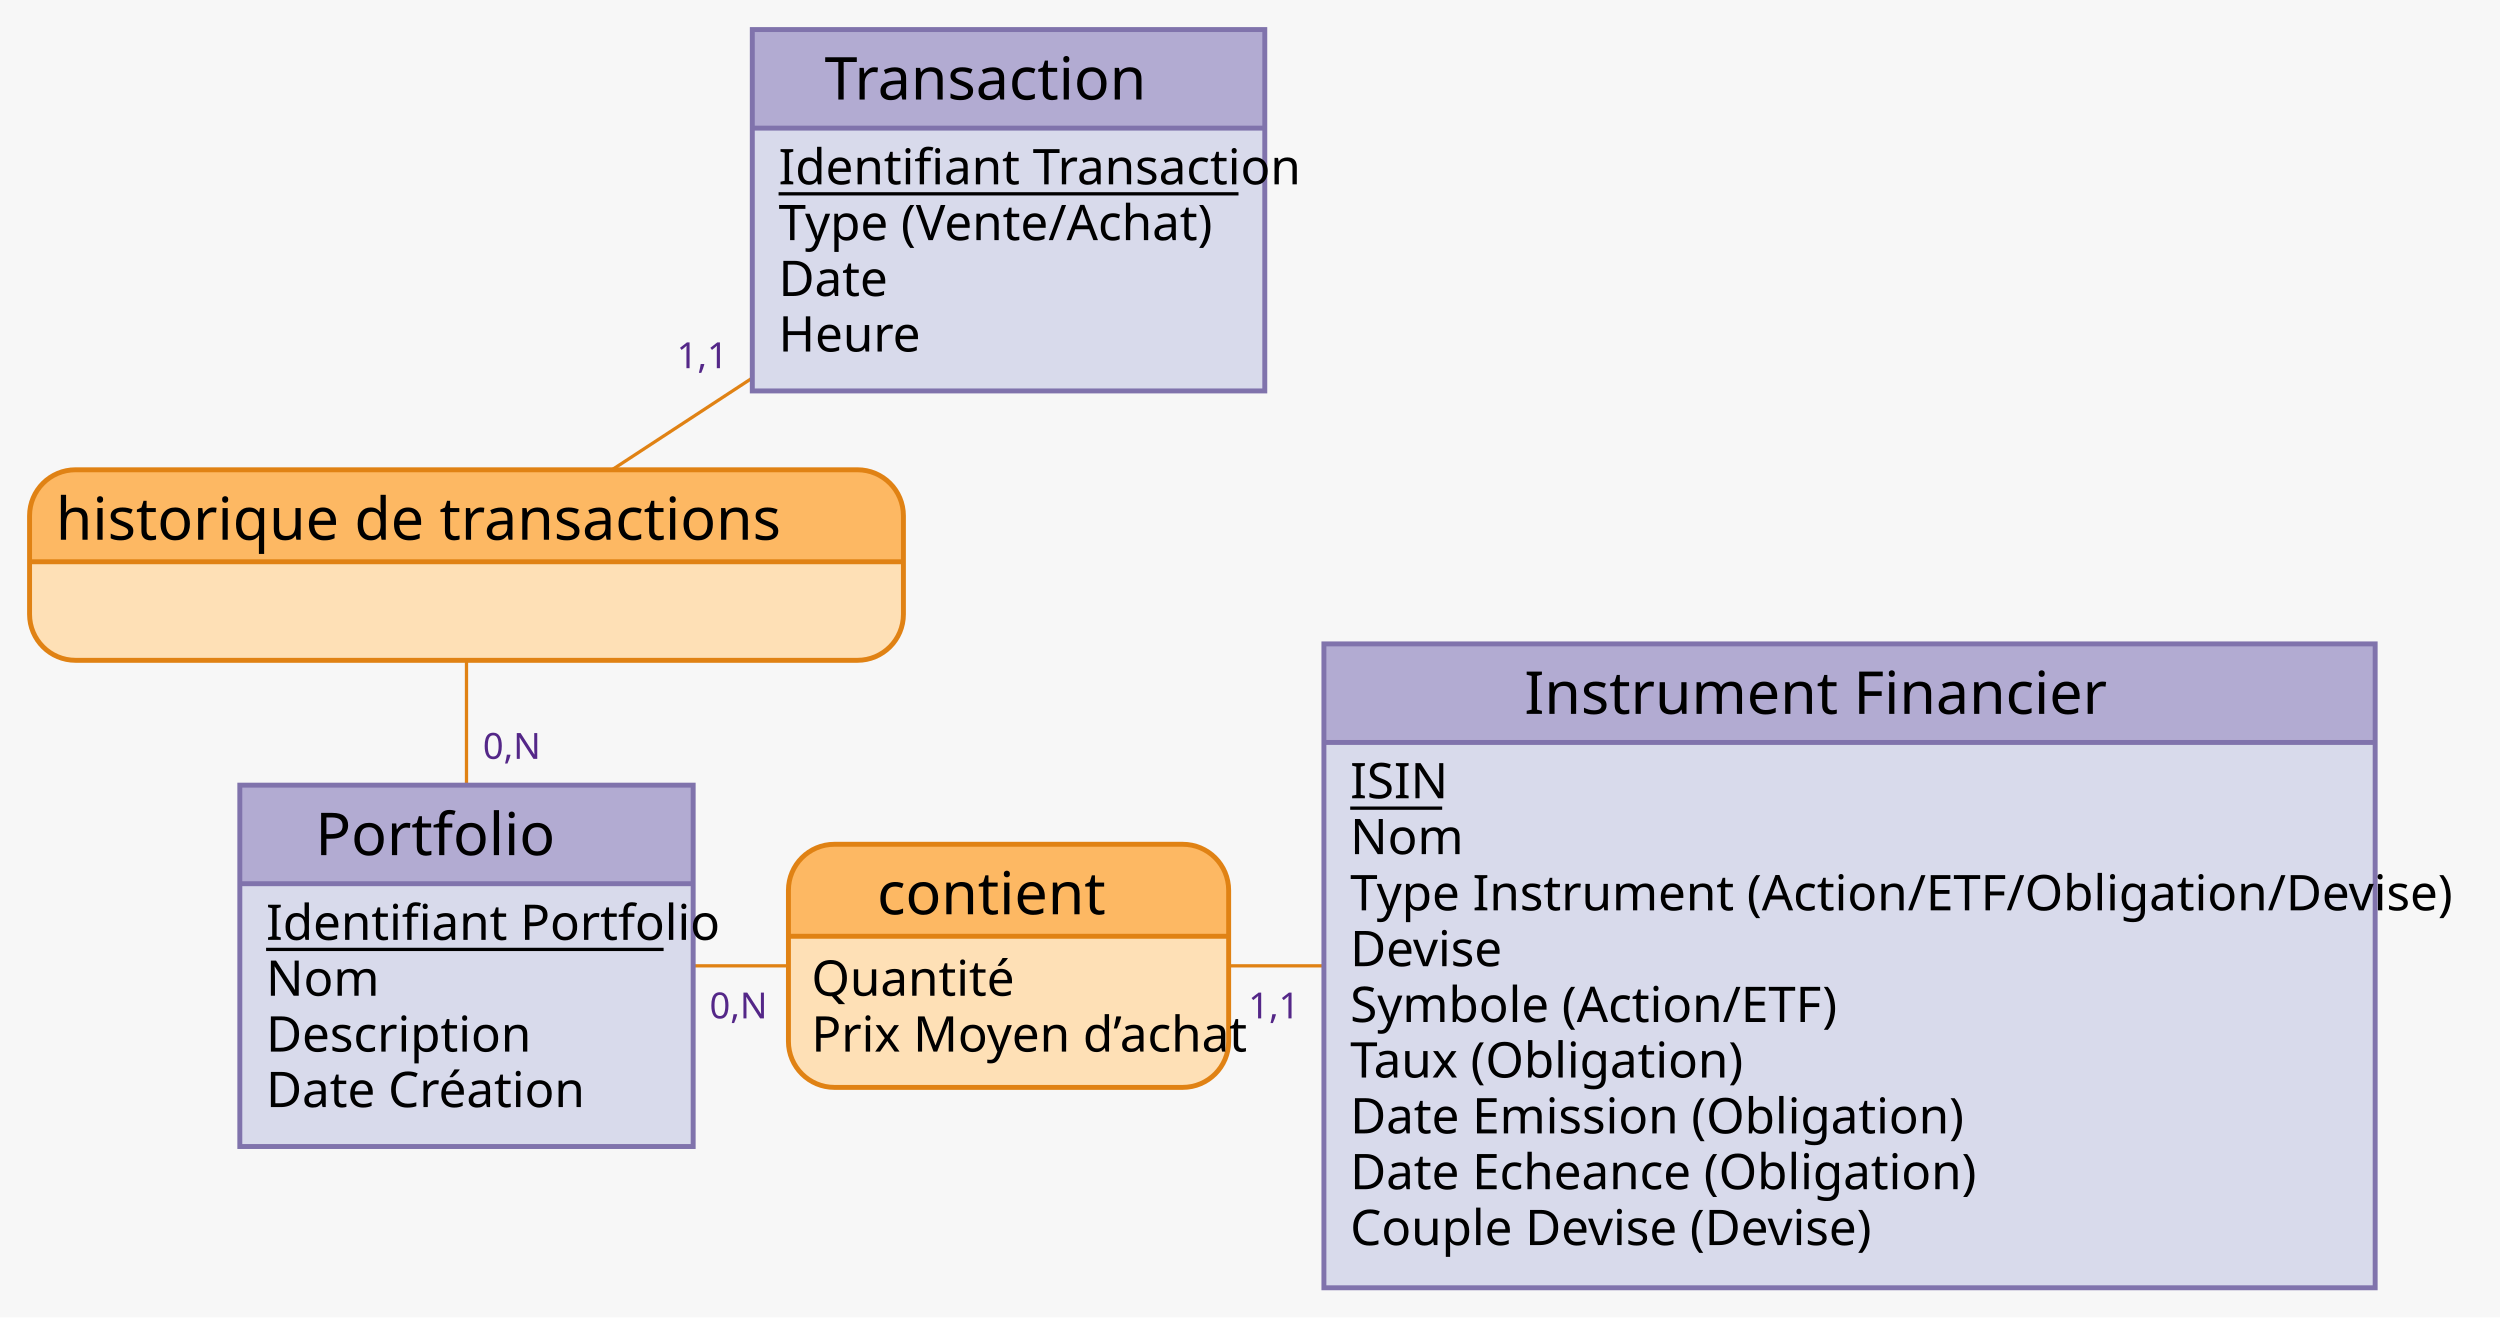
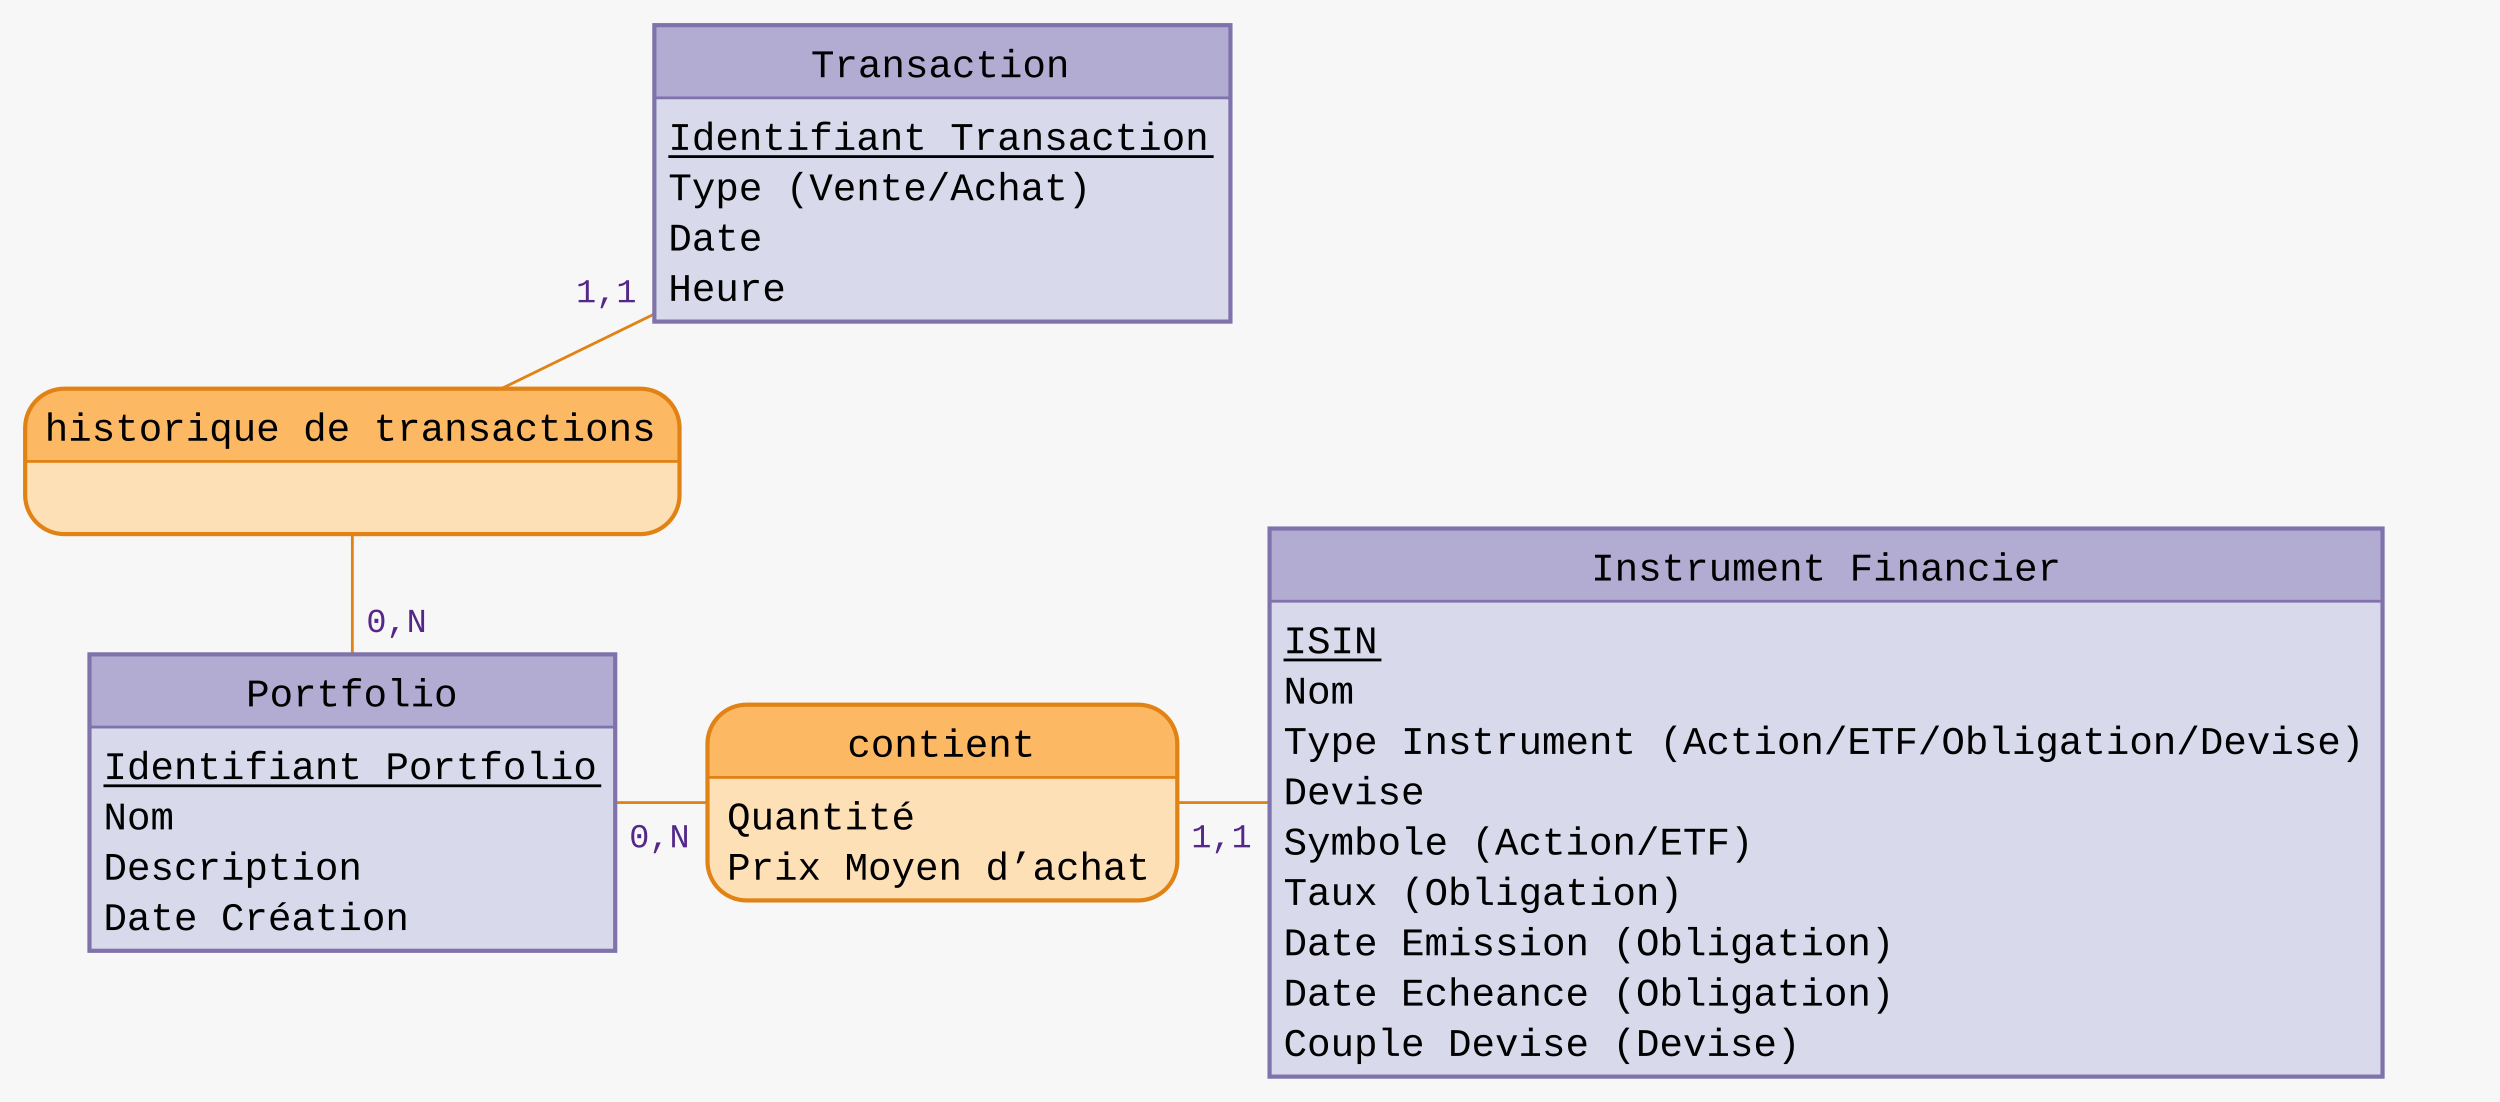
- <svg xmlns="http://www.w3.org/2000/svg" width="761" height="401" viewBox="0 0 761 401">
-   <rect x="0" y="0" width="761" height="401" fill="#f7f7f7" stroke="none" stroke-width="0" />
+ <svg xmlns="http://www.w3.org/2000/svg" width="894" height="394" viewBox="0 0 894 394">
+   <rect x="0" y="0" width="894" height="394" fill="#f7f7f7" stroke="none" stroke-width="0" />
  <g>
-     <line x1="142" y1="294" x2="142" y2="172" stroke="#e08214" stroke-width="1" />
-     <line x1="307" y1="64" x2="142" y2="172" stroke="#e08214" stroke-width="1" />
+     <line x1="126" y1="287" x2="126" y2="165" stroke="#e08214" stroke-width="1" />
+     <line x1="337" y1="62" x2="126" y2="165" stroke="#e08214" stroke-width="1" />
    <g>
-       <path d="M261 143 a14 14 90 0 1 14 14 V171 h-266 V157 a14 14 90 0 1 14 -14" fill="#fdb863" stroke="#fdb863" stroke-width="0" />
-       <path d="M275 171 v16 a14 14 90 0 1 -14 14 H23 a14 14 90 0 1 -14 -14 V171 H266" fill="#fee0b6" stroke="#fee0b6" stroke-width="0" />
-       <rect x="9" y="143" width="266" height="58" fill="none" rx="14" stroke="#e08214" stroke-width="1.5" />
-       <line x1="9" y1="171" x2="275" y2="171" stroke="#e08214" stroke-width="1.5" />
-       <text x="17" y="164.3" fill="#000000" font-family="Copperplate" font-size="18">historique de transactions</text>
+       <path d="M229 139 a14 14 90 0 1 14 14 V165 h-234 V153 a14 14 90 0 1 14 -14" fill="#fdb863" stroke="#fdb863" stroke-width="0" />
+       <path d="M243 165 v12 a14 14 90 0 1 -14 14 H23 a14 14 90 0 1 -14 -14 V165 H234" fill="#fee0b6" stroke="#fee0b6" stroke-width="0" />
+       <rect x="9" y="139" width="234" height="52" fill="none" rx="14" stroke="#e08214" stroke-width="1.5" />
+       <line x1="9" y1="165" x2="243" y2="165" stroke="#e08214" stroke-width="1" />
+       <text x="16" y="157.6" fill="#000000" font-family="Courier New" font-size="14">historique de transactions</text>
    </g>
-     <text x="147" y="231" fill="#542788" font-family="Futura" font-size="11">0,N</text>
-     <text x="206" y="112.08" fill="#542788" font-family="Futura" font-size="11">1,1</text>
+     <text x="131" y="226" fill="#542788" font-family="Courier New" font-size="12">0,N</text>
+     <text x="206" y="108.1" fill="#542788" font-family="Courier New" font-size="12">1,1</text>
  </g>
  <g>
-     <line x1="142" y1="294" x2="307" y2="294" stroke="#e08214" stroke-width="1" />
-     <line x1="563" y1="294" x2="307" y2="294" stroke="#e08214" stroke-width="1" />
+     <line x1="126" y1="287" x2="337" y2="287" stroke="#e08214" stroke-width="1" />
+     <line x1="653" y1="287" x2="337" y2="287" stroke="#e08214" stroke-width="1" />
    <g>
-       <path d="M360 257 a14 14 90 0 1 14 14 V285 h-134 V271 a14 14 90 0 1 14 -14" fill="#fdb863" stroke="#fdb863" stroke-width="0" />
-       <path d="M374 285 v32 a14 14 90 0 1 -14 14 H254 a14 14 90 0 1 -14 -14 V285 H134" fill="#fee0b6" stroke="#fee0b6" stroke-width="0" />
-       <rect x="240" y="257" width="134" height="74" fill="none" rx="14" stroke="#e08214" stroke-width="1.5" />
-       <line x1="240" y1="285" x2="374" y2="285" stroke="#e08214" stroke-width="1.5" />
-       <text x="267" y="278.3" fill="#000000" font-family="Copperplate" font-size="18">contient</text>
-       <text x="247" y="303.1" fill="#000000" font-family="Gill Sans" font-size="15">Quantité</text>
-       <text x="247" y="320.1" fill="#000000" font-family="Gill Sans" font-size="15">Prix Moyen d’achat</text>
+       <path d="M407 252 a14 14 90 0 1 14 14 V278 h-168 V266 a14 14 90 0 1 14 -14" fill="#fdb863" stroke="#fdb863" stroke-width="0" />
+       <path d="M421 278 v30 a14 14 90 0 1 -14 14 H267 a14 14 90 0 1 -14 -14 V278 H168" fill="#fee0b6" stroke="#fee0b6" stroke-width="0" />
+       <rect x="253" y="252" width="168" height="70" fill="none" rx="14" stroke="#e08214" stroke-width="1.5" />
+       <line x1="253" y1="278" x2="421" y2="278" stroke="#e08214" stroke-width="1" />
+       <text x="303" y="270.6" fill="#000000" font-family="Courier New" font-size="14">contient</text>
+       <text x="260" y="296.6" fill="#000000" font-family="Courier New" font-size="14">Quantité</text>
+       <text x="260" y="314.6" fill="#000000" font-family="Courier New" font-size="14">Prix Moyen d’achat</text>
    </g>
-     <text x="216" y="310" fill="#542788" font-family="Futura" font-size="11">0,N</text>
-     <text x="380" y="310" fill="#542788" font-family="Futura" font-size="11">1,1</text>
+     <text x="225" y="303" fill="#542788" font-family="Courier New" font-size="12">0,N</text>
+     <text x="426" y="303" fill="#542788" font-family="Courier New" font-size="12">1,1</text>
  </g>
  <g>
    <g>
-       <rect x="229" y="9" width="156" height="30" fill="#b2abd2" stroke="none" stroke-width="0" opacity="1" />
-       <rect x="229" y="39" width="156" height="80" fill="#d8daeb" stroke="none" stroke-width="0" opacity="1" />
-       <rect x="229" y="9" width="156" height="110" fill="none" stroke="#8073ac" stroke-width="1.5" opacity="1" />
-       <line x1="229" y1="39" x2="385" y2="39" stroke="#8073ac" stroke-width="1.5" />
+       <rect x="234" y="9" width="206" height="26" fill="#b2abd2" stroke="none" stroke-width="0" opacity="1" />
+       <rect x="234" y="35" width="206" height="80" fill="#d8daeb" stroke="none" stroke-width="0" opacity="1" />
+       <rect x="234" y="9" width="206" height="106" fill="none" stroke="#8073ac" stroke-width="1.5" opacity="1" />
+       <line x1="234" y1="35" x2="440" y2="35" stroke="#8073ac" stroke-width="1" />
    </g>
-     <text x="251" y="30.3" fill="#000000" font-family="Copperplate" font-size="18">Transaction</text>
-     <text x="237" y="56.1" fill="#000000" font-family="Gill Sans" font-size="15">Identifiant Transaction</text>
-     <line x1="237" y1="59" x2="377" y2="59" stroke="#000000" stroke-width="1" />
-     <text x="237" y="73.1" fill="#000000" font-family="Gill Sans" font-size="15">Type (Vente/Achat)</text>
-     <text x="237" y="90.1" fill="#000000" font-family="Gill Sans" font-size="15">Date</text>
-     <text x="237" y="107" fill="#000000" font-family="Gill Sans" font-size="15">Heure</text>
+     <text x="290" y="27.6" fill="#000000" font-family="Courier New" font-size="14">Transaction</text>
+     <text x="239" y="53.6" fill="#000000" font-family="Courier New" font-size="14">Identifiant Transaction</text>
+     <line x1="239" y1="56" x2="434" y2="56" stroke="#000000" stroke-width="1" />
+     <text x="239" y="71.6" fill="#000000" font-family="Courier New" font-size="14">Type (Vente/Achat)</text>
+     <text x="239" y="89.6" fill="#000000" font-family="Courier New" font-size="14">Date</text>
+     <text x="239" y="107.6" fill="#000000" font-family="Courier New" font-size="14">Heure</text>
  </g>
  <g>
    <g>
-       <rect x="73" y="239" width="138" height="30" fill="#b2abd2" stroke="none" stroke-width="0" opacity="1" />
-       <rect x="73" y="269" width="138" height="80" fill="#d8daeb" stroke="none" stroke-width="0" opacity="1" />
-       <rect x="73" y="239" width="138" height="110" fill="none" stroke="#8073ac" stroke-width="1.5" opacity="1" />
-       <line x1="73" y1="269" x2="211" y2="269" stroke="#8073ac" stroke-width="1.5" />
+       <rect x="32" y="234" width="188" height="26" fill="#b2abd2" stroke="none" stroke-width="0" opacity="1" />
+       <rect x="32" y="260" width="188" height="80" fill="#d8daeb" stroke="none" stroke-width="0" opacity="1" />
+       <rect x="32" y="234" width="188" height="106" fill="none" stroke="#8073ac" stroke-width="1.5" opacity="1" />
+       <line x1="32" y1="260" x2="220" y2="260" stroke="#8073ac" stroke-width="1" />
    </g>
-     <text x="96" y="260.3" fill="#000000" font-family="Copperplate" font-size="18">Portfolio</text>
-     <text x="81" y="286.1" fill="#000000" font-family="Gill Sans" font-size="15">Identifiant Portfolio</text>
-     <line x1="81" y1="289" x2="202" y2="289" stroke="#000000" stroke-width="1" />
-     <text x="81" y="303.1" fill="#000000" font-family="Gill Sans" font-size="15">Nom</text>
-     <text x="81" y="320.1" fill="#000000" font-family="Gill Sans" font-size="15">Description</text>
-     <text x="81" y="337" fill="#000000" font-family="Gill Sans" font-size="15">Date Création</text>
+     <text x="88" y="252.6" fill="#000000" font-family="Courier New" font-size="14">Portfolio</text>
+     <text x="37" y="278.6" fill="#000000" font-family="Courier New" font-size="14">Identifiant Portfolio</text>
+     <line x1="37" y1="281" x2="215" y2="281" stroke="#000000" stroke-width="1" />
+     <text x="37" y="296.6" fill="#000000" font-family="Courier New" font-size="14">Nom</text>
+     <text x="37" y="314.6" fill="#000000" font-family="Courier New" font-size="14">Description</text>
+     <text x="37" y="332.6" fill="#000000" font-family="Courier New" font-size="14">Date Création</text>
  </g>
  <g>
    <g>
-       <rect x="403" y="196" width="320" height="30" fill="#b2abd2" stroke="none" stroke-width="0" opacity="1" />
-       <rect x="403" y="226" width="320" height="166" fill="#d8daeb" stroke="none" stroke-width="0" opacity="1" />
-       <rect x="403" y="196" width="320" height="196" fill="none" stroke="#8073ac" stroke-width="1.5" opacity="1" />
-       <line x1="403" y1="226" x2="723" y2="226" stroke="#8073ac" stroke-width="1.5" />
+       <rect x="454" y="189" width="398" height="26" fill="#b2abd2" stroke="none" stroke-width="0" opacity="1" />
+       <rect x="454" y="215" width="398" height="170" fill="#d8daeb" stroke="none" stroke-width="0" opacity="1" />
+       <rect x="454" y="189" width="398" height="196" fill="none" stroke="#8073ac" stroke-width="1.5" opacity="1" />
+       <line x1="454" y1="215" x2="852" y2="215" stroke="#8073ac" stroke-width="1" />
    </g>
-     <text x="464" y="217.3" fill="#000000" font-family="Copperplate" font-size="18">Instrument Financier</text>
-     <text x="411" y="243" fill="#000000" font-family="Gill Sans" font-size="15">ISIN</text>
-     <line x1="411" y1="246" x2="439" y2="246" stroke="#000000" stroke-width="1" />
-     <text x="411" y="260" fill="#000000" font-family="Gill Sans" font-size="15">Nom</text>
-     <text x="411" y="277.1" fill="#000000" font-family="Gill Sans" font-size="15">Type Instrument (Action/ETF/Obligation/Devise)</text>
-     <text x="411" y="294.1" fill="#000000" font-family="Gill Sans" font-size="15">Devise</text>
-     <text x="411" y="311.1" fill="#000000" font-family="Gill Sans" font-size="15">Symbole (Action/ETF)</text>
-     <text x="411" y="328" fill="#000000" font-family="Gill Sans" font-size="15">Taux (Obligation)</text>
-     <text x="411" y="345" fill="#000000" font-family="Gill Sans" font-size="15">Date Emission (Obligation)</text>
-     <text x="411" y="362" fill="#000000" font-family="Gill Sans" font-size="15">Date Echeance (Obligation)</text>
-     <text x="411" y="379" fill="#000000" font-family="Gill Sans" font-size="15">Couple Devise (Devise)</text>
+     <text x="569" y="207.6" fill="#000000" font-family="Courier New" font-size="14">Instrument Financier</text>
+     <text x="459" y="233.6" fill="#000000" font-family="Courier New" font-size="14">ISIN</text>
+     <line x1="459" y1="236" x2="494" y2="236" stroke="#000000" stroke-width="1" />
+     <text x="459" y="251.6" fill="#000000" font-family="Courier New" font-size="14">Nom</text>
+     <text x="459" y="269.6" fill="#000000" font-family="Courier New" font-size="14">Type Instrument (Action/ETF/Obligation/Devise)</text>
+     <text x="459" y="287.6" fill="#000000" font-family="Courier New" font-size="14">Devise</text>
+     <text x="459" y="305.6" fill="#000000" font-family="Courier New" font-size="14">Symbole (Action/ETF)</text>
+     <text x="459" y="323.6" fill="#000000" font-family="Courier New" font-size="14">Taux (Obligation)</text>
+     <text x="459" y="341.6" fill="#000000" font-family="Courier New" font-size="14">Date Emission (Obligation)</text>
+     <text x="459" y="359.6" fill="#000000" font-family="Courier New" font-size="14">Date Echeance (Obligation)</text>
+     <text x="459" y="377.6" fill="#000000" font-family="Courier New" font-size="14">Couple Devise (Devise)</text>
  </g>
</svg>
